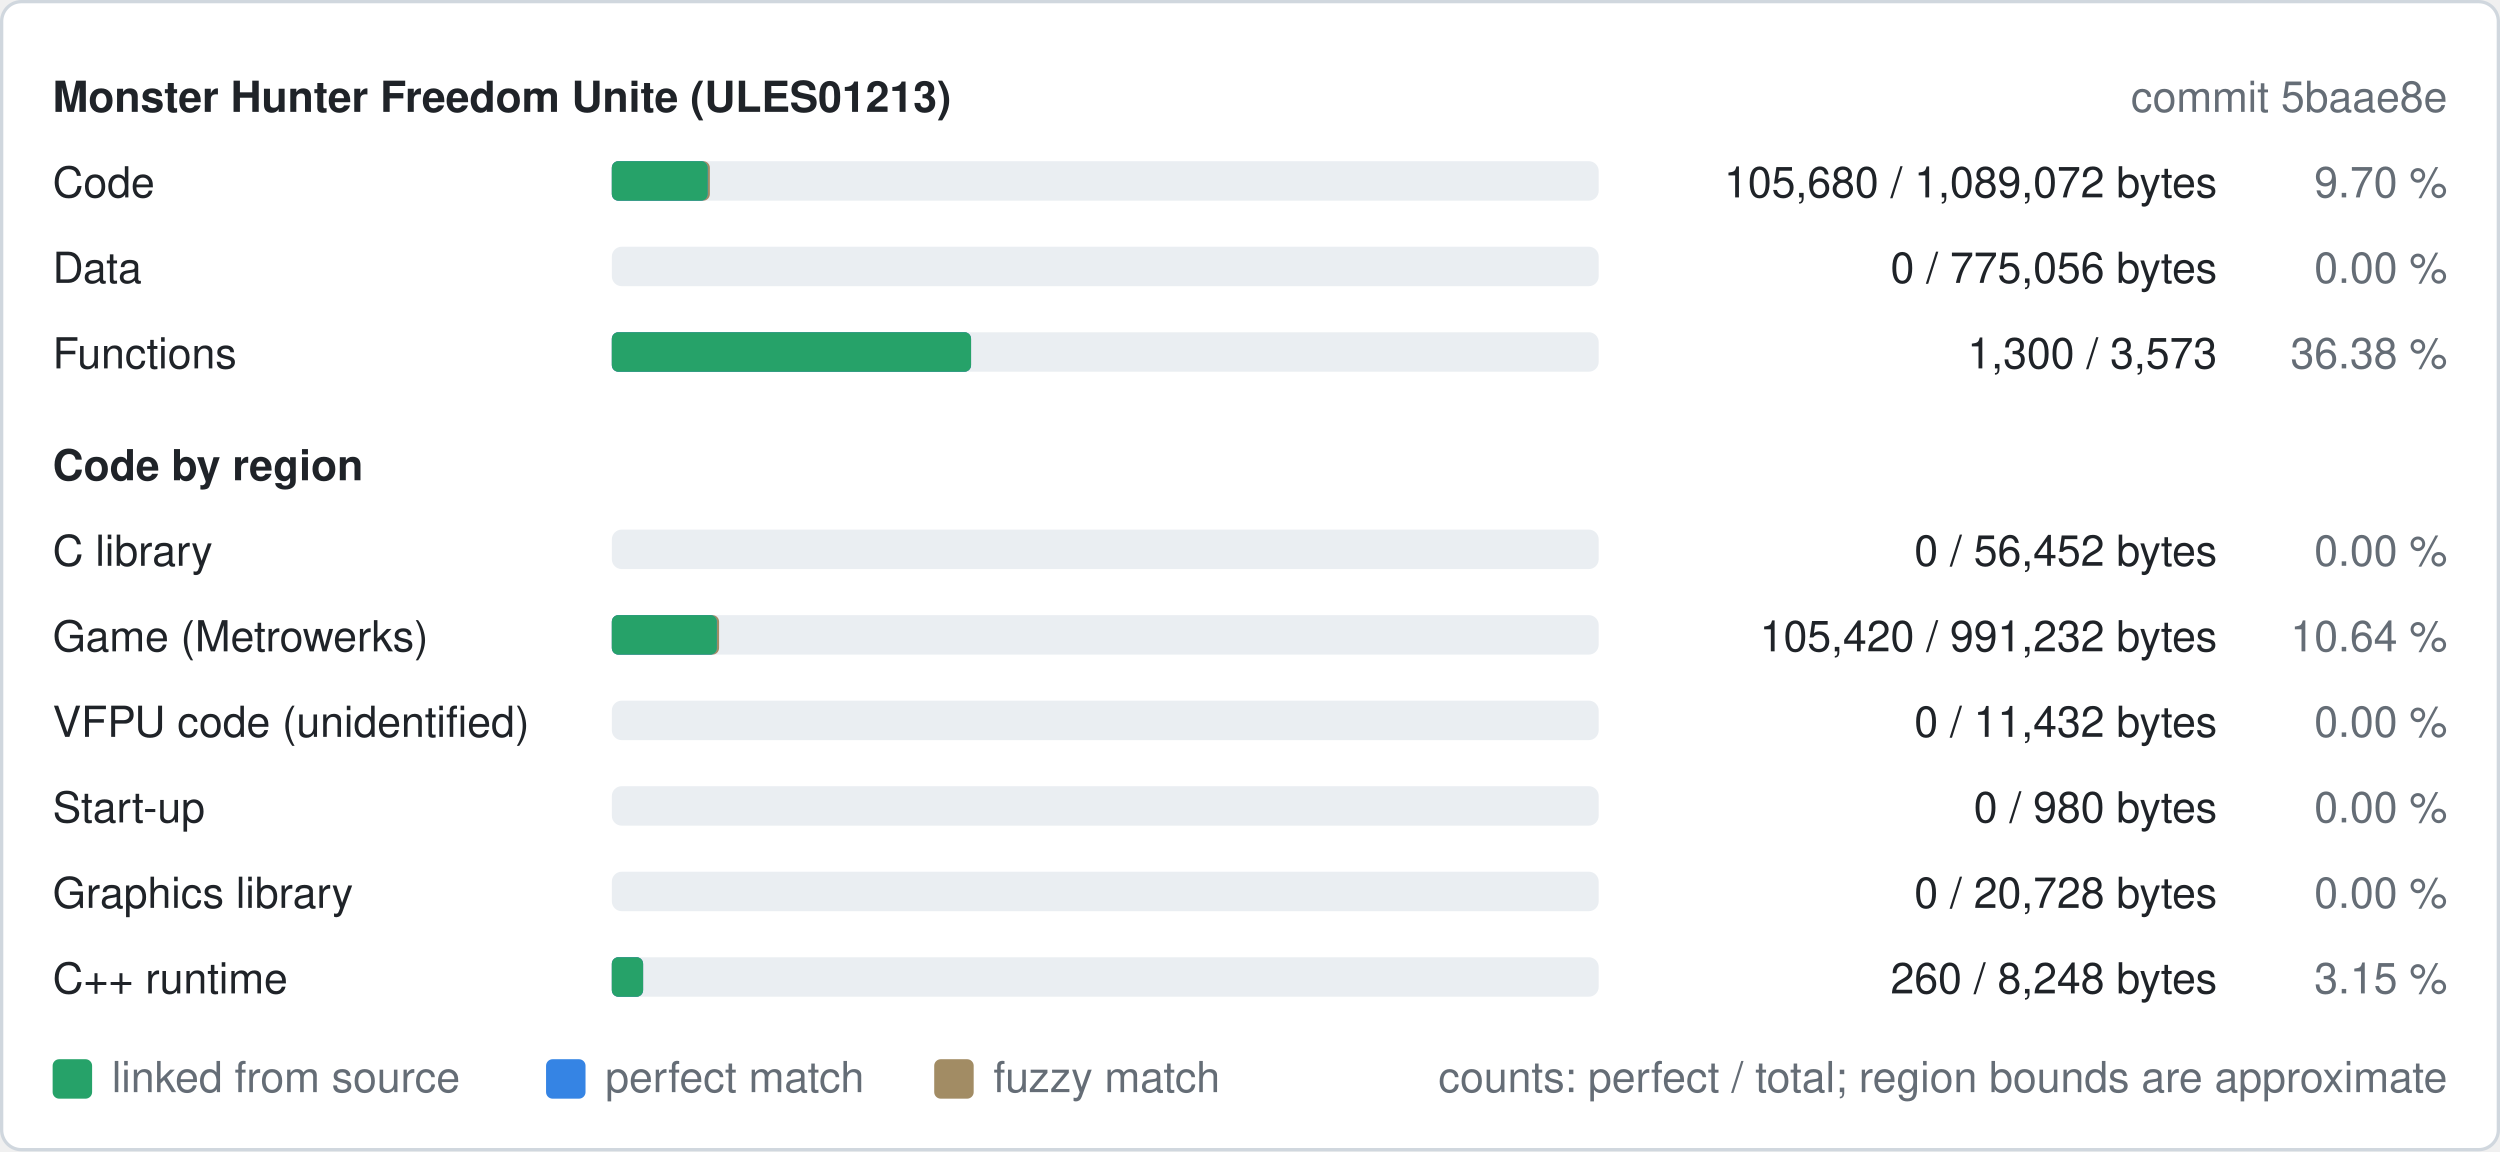
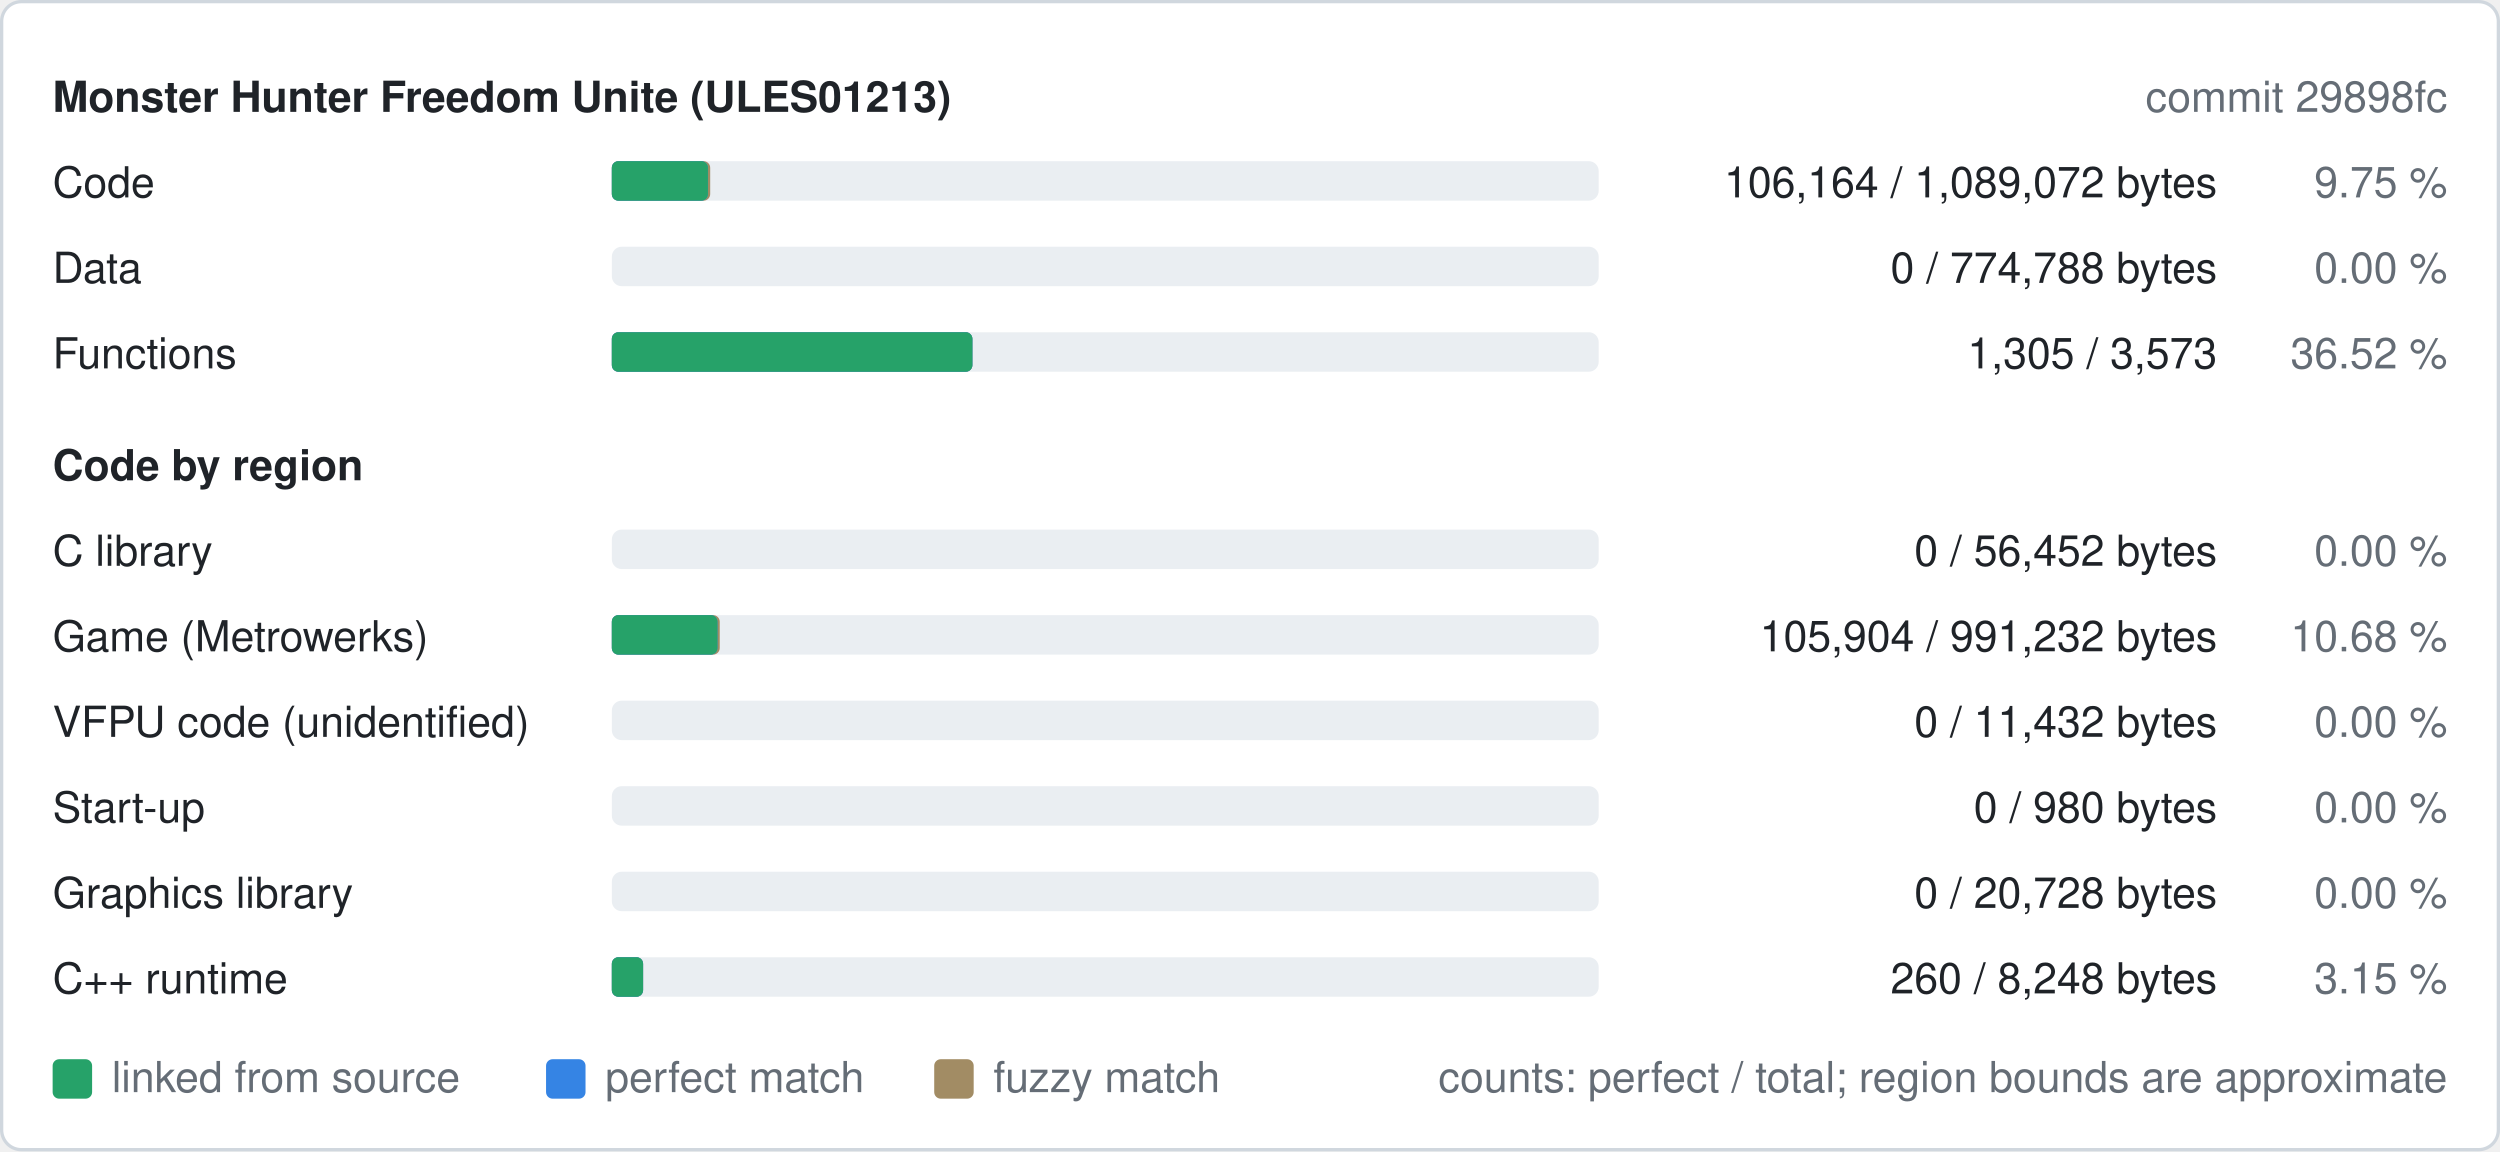
<svg xmlns="http://www.w3.org/2000/svg" width="760" height="350" viewBox="0 0 760 350" role="img" aria-label="Decompilation progress of ULES01213">
  <style>
text{font-family:-apple-system,BlinkMacSystemFont,"Segoe UI",Helvetica,Arial,sans-serif;font-size:13px}
.b{font-weight:600}
.bg{fill:#ffffff;stroke:#d0d7de}.t{fill:#1f2328}.m{fill:#656d76}.track{fill:#eaeef2}.fuzzy{fill:#a28c64}.perfect{fill:#3584e4}.linked{fill:#26a269}
@media (prefers-color-scheme: dark){.bg{fill:#0d1117;stroke:#30363d}.t{fill:#e6edf3}.m{fill:#8d96a0}.track{fill:#21262d}.fuzzy{fill:#a28c64}.perfect{fill:#3584e4}.linked{fill:#2ec27e}}
</style>
  <rect class="bg" x="0.5" y="0.5" width="759" height="349" rx="6" />
  <text class="t b" x="16" y="34">Monster Hunter Freedom Unite (ULES01213)</text>
-   <text class="m" x="744" y="34" text-anchor="end">commit 5baae8e</text>
+   <text class="m" x="744" y="34" text-anchor="end">commit 29898fc</text>
  <text class="t" x="16" y="60">Code</text>
  <rect class="track" x="186" y="49" width="300" height="12" rx="3" />
-   <rect class="fuzzy" x="186" y="49" width="29.8" height="12" rx="2" />
-   <rect class="perfect" x="186" y="49" width="29.1" height="12" rx="2" />
-   <rect class="linked" x="186" y="49" width="29.1" height="12" rx="2" />
-   <text class="t" x="674" y="60" text-anchor="end">105,680 / 1,089,072 bytes</text>
-   <text class="m" x="744" y="60" text-anchor="end">9.70 %</text>
+   <rect class="fuzzy" x="186" y="49" width="29.9" height="12" rx="2" />
+   <rect class="perfect" x="186" y="49" width="29.2" height="12" rx="2" />
+   <rect class="linked" x="186" y="49" width="29.2" height="12" rx="2" />
+   <text class="t" x="674" y="60" text-anchor="end">106,164 / 1,089,072 bytes</text>
+   <text class="m" x="744" y="60" text-anchor="end">9.75 %</text>
  <text class="t" x="16" y="86">Data</text>
  <rect class="track" x="186" y="75" width="300" height="12" rx="3" />
-   <text class="t" x="674" y="86" text-anchor="end">0 / 775,056 bytes</text>
+   <text class="t" x="674" y="86" text-anchor="end">0 / 774,788 bytes</text>
  <text class="m" x="744" y="86" text-anchor="end">0.00 %</text>
  <text class="t" x="16" y="112">Functions</text>
  <rect class="track" x="186" y="101" width="300" height="12" rx="3" />
-   <rect class="fuzzy" x="186" y="101" width="109.2" height="12" rx="2" />
-   <rect class="perfect" x="186" y="101" width="109.2" height="12" rx="2" />
-   <rect class="linked" x="186" y="101" width="109.2" height="12" rx="2" />
-   <text class="t" x="674" y="112" text-anchor="end">1,300 / 3,573</text>
-   <text class="m" x="744" y="112" text-anchor="end">36.38 %</text>
+   <rect class="fuzzy" x="186" y="101" width="109.6" height="12" rx="2" />
+   <rect class="perfect" x="186" y="101" width="109.6" height="12" rx="2" />
+   <rect class="linked" x="186" y="101" width="109.6" height="12" rx="2" />
+   <text class="t" x="674" y="112" text-anchor="end">1,305 / 3,573</text>
+   <text class="m" x="744" y="112" text-anchor="end">36.52 %</text>
  <text class="t b" x="16" y="146">Code by region</text>
  <text class="t" x="16" y="172">C library</text>
  <rect class="track" x="186" y="161" width="300" height="12" rx="3" />
  <text class="t" x="674" y="172" text-anchor="end">0 / 56,452 bytes</text>
  <text class="m" x="744" y="172" text-anchor="end">0.00 %</text>
  <text class="t" x="16" y="198">Game (Metrowerks)</text>
  <rect class="track" x="186" y="187" width="300" height="12" rx="3" />
-   <rect class="fuzzy" x="186" y="187" width="32.6" height="12" rx="2" />
-   <rect class="perfect" x="186" y="187" width="31.9" height="12" rx="2" />
-   <rect class="linked" x="186" y="187" width="31.9" height="12" rx="2" />
-   <text class="t" x="674" y="198" text-anchor="end">105,420 / 991,232 bytes</text>
-   <text class="m" x="744" y="198" text-anchor="end">10.64 %</text>
+   <rect class="fuzzy" x="186" y="187" width="32.8" height="12" rx="2" />
+   <rect class="perfect" x="186" y="187" width="32.1" height="12" rx="2" />
+   <rect class="linked" x="186" y="187" width="32.1" height="12" rx="2" />
+   <text class="t" x="674" y="198" text-anchor="end">105,904 / 991,232 bytes</text>
+   <text class="m" x="744" y="198" text-anchor="end">10.68 %</text>
  <text class="t" x="16" y="224">VFPU code (unidentified)</text>
  <rect class="track" x="186" y="213" width="300" height="12" rx="3" />
  <text class="t" x="674" y="224" text-anchor="end">0 / 11,432 bytes</text>
  <text class="m" x="744" y="224" text-anchor="end">0.00 %</text>
  <text class="t" x="16" y="250">Start-up</text>
  <rect class="track" x="186" y="239" width="300" height="12" rx="3" />
  <text class="t" x="674" y="250" text-anchor="end">0 / 980 bytes</text>
  <text class="m" x="744" y="250" text-anchor="end">0.00 %</text>
  <text class="t" x="16" y="276">Graphics library</text>
  <rect class="track" x="186" y="265" width="300" height="12" rx="3" />
  <text class="t" x="674" y="276" text-anchor="end">0 / 20,728 bytes</text>
  <text class="m" x="744" y="276" text-anchor="end">0.00 %</text>
  <text class="t" x="16" y="302">C++ runtime</text>
  <rect class="track" x="186" y="291" width="300" height="12" rx="3" />
  <rect class="fuzzy" x="186" y="291" width="9.5" height="12" rx="2" />
  <rect class="perfect" x="186" y="291" width="9.5" height="12" rx="2" />
  <rect class="linked" x="186" y="291" width="9.5" height="12" rx="2" />
  <text class="t" x="674" y="302" text-anchor="end">260 / 8,248 bytes</text>
  <text class="m" x="744" y="302" text-anchor="end">3.15 %</text>
  <rect class="linked" x="16" y="322" width="12" height="12" rx="2" />
  <text class="m" x="34" y="332">linked from source</text>
  <rect class="perfect" x="166" y="322" width="12" height="12" rx="2" />
  <text class="m" x="184" y="332">perfect match</text>
  <rect class="fuzzy" x="284" y="322" width="12" height="12" rx="2" />
  <text class="m" x="302" y="332">fuzzy match</text>
  <text class="m" x="744" y="332" text-anchor="end">counts: perfect / total; region bounds are approximate</text>
</svg>
